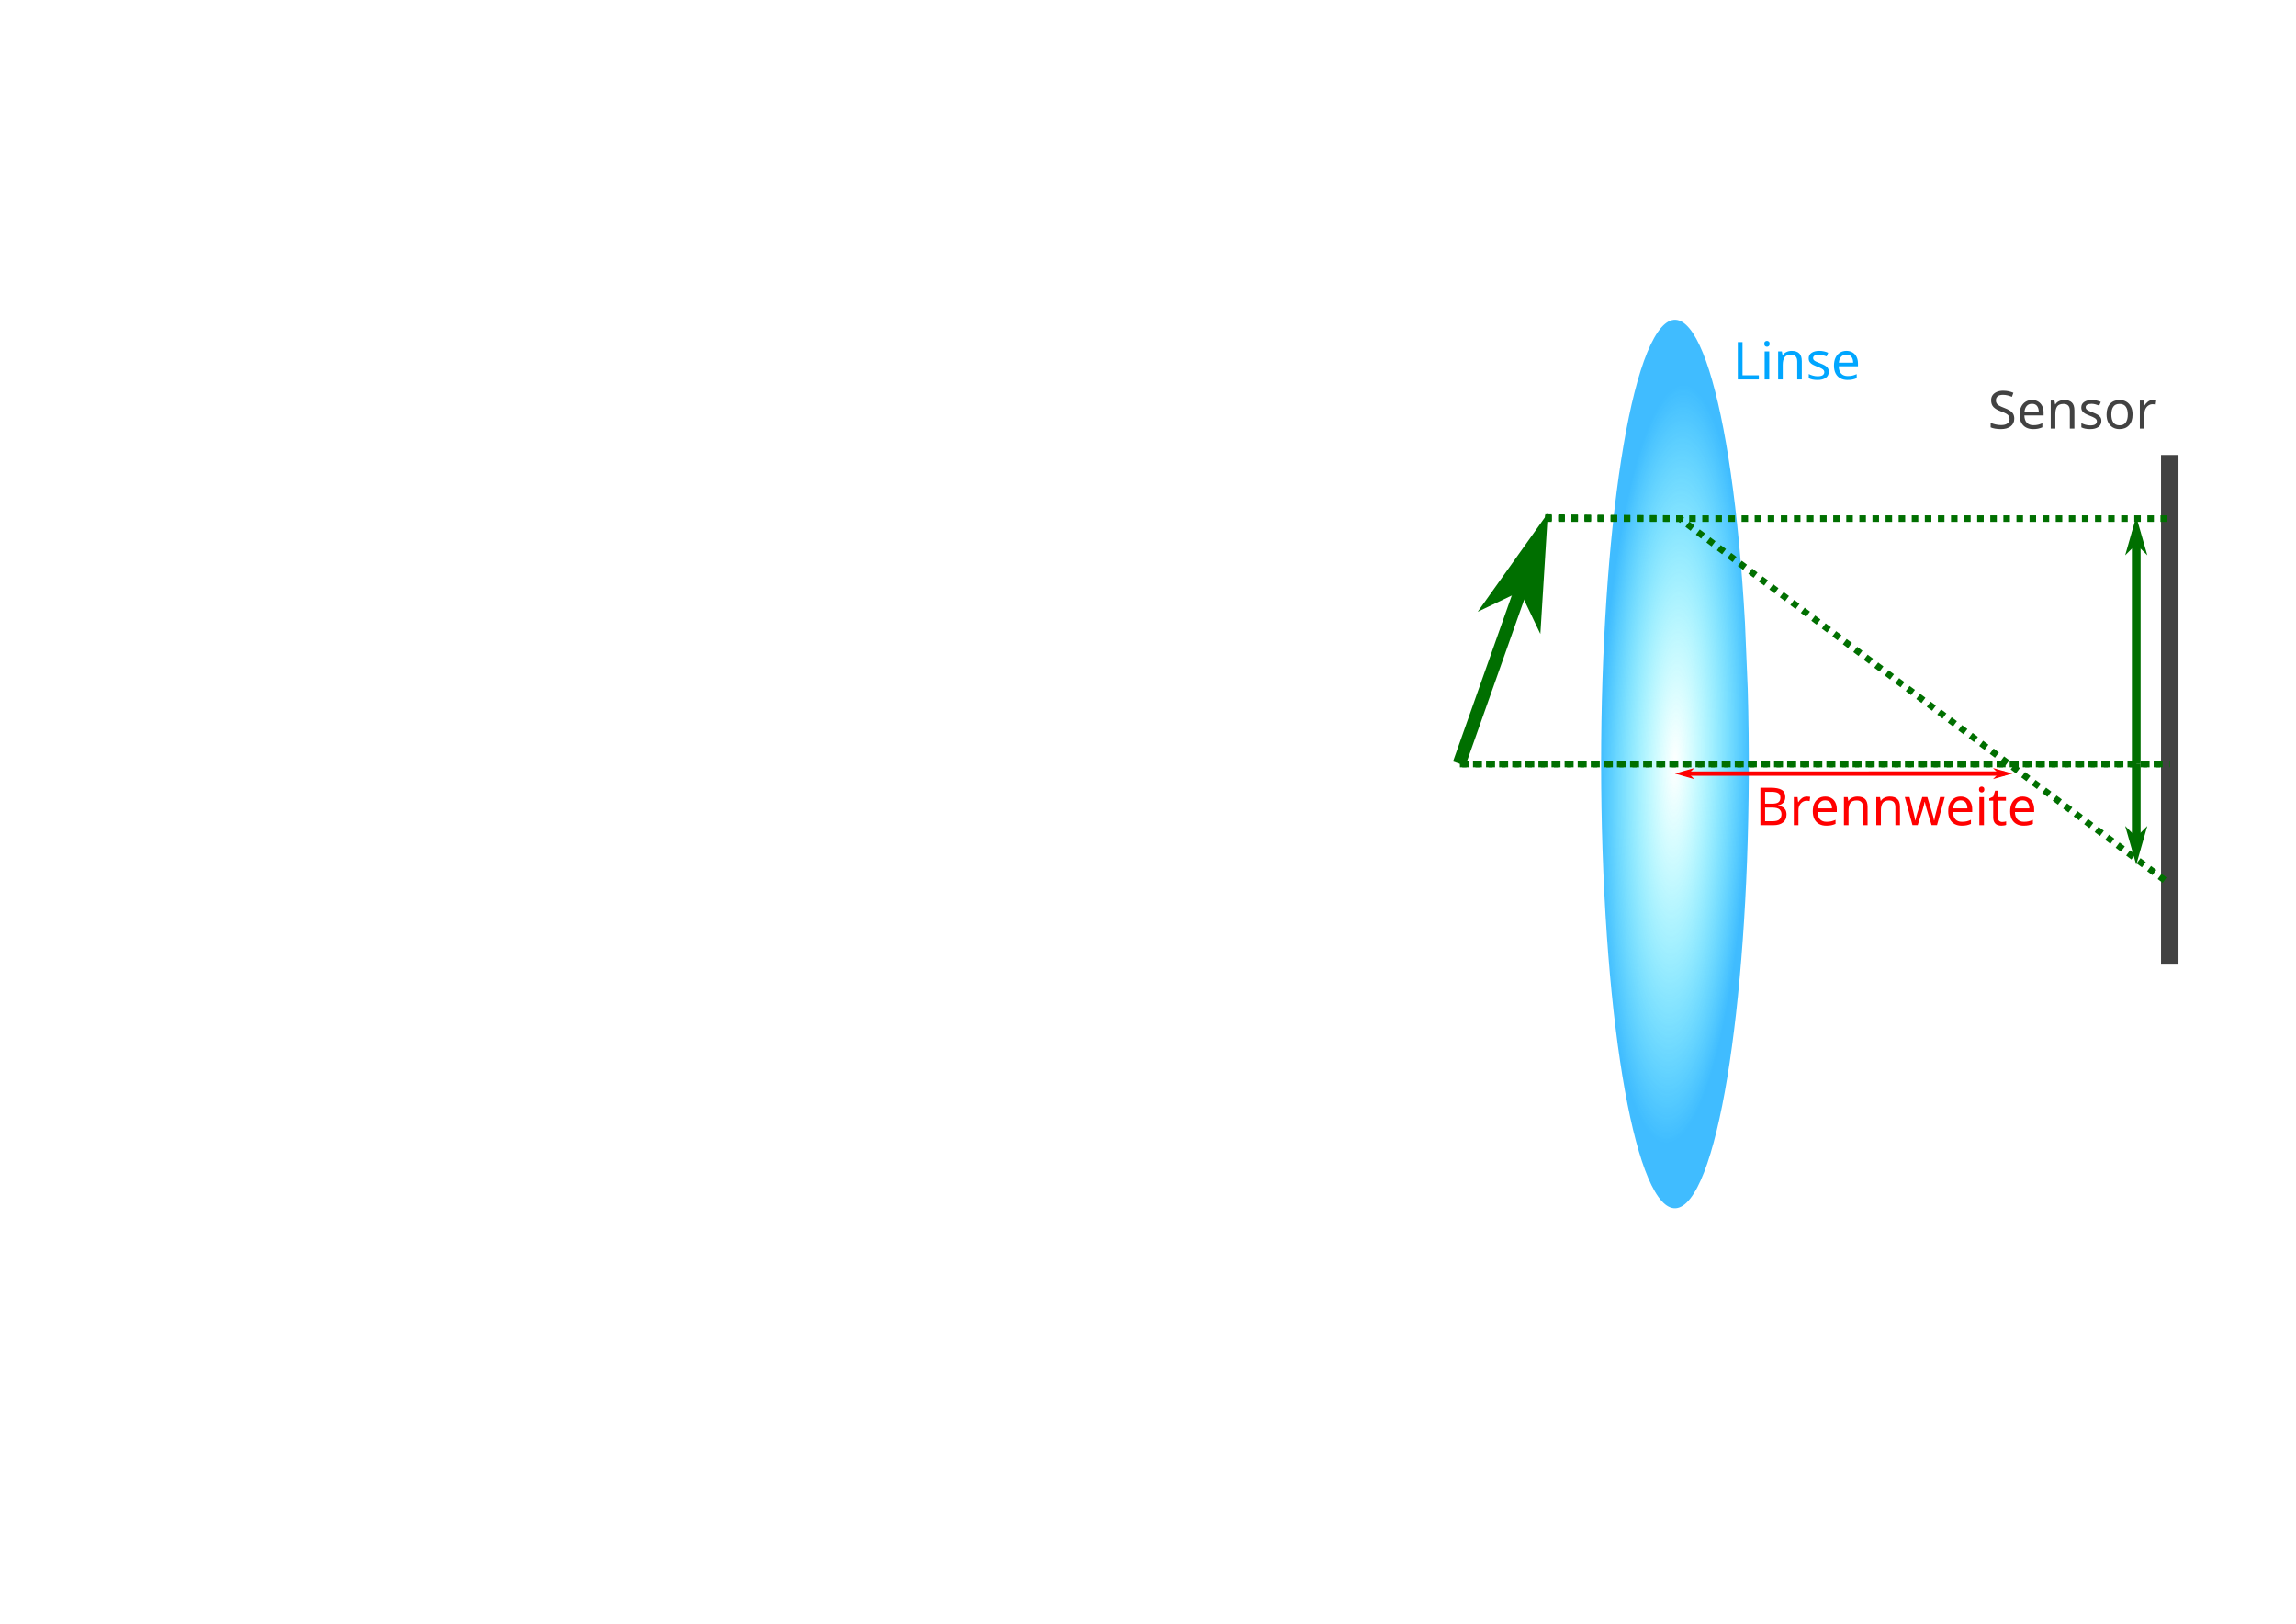
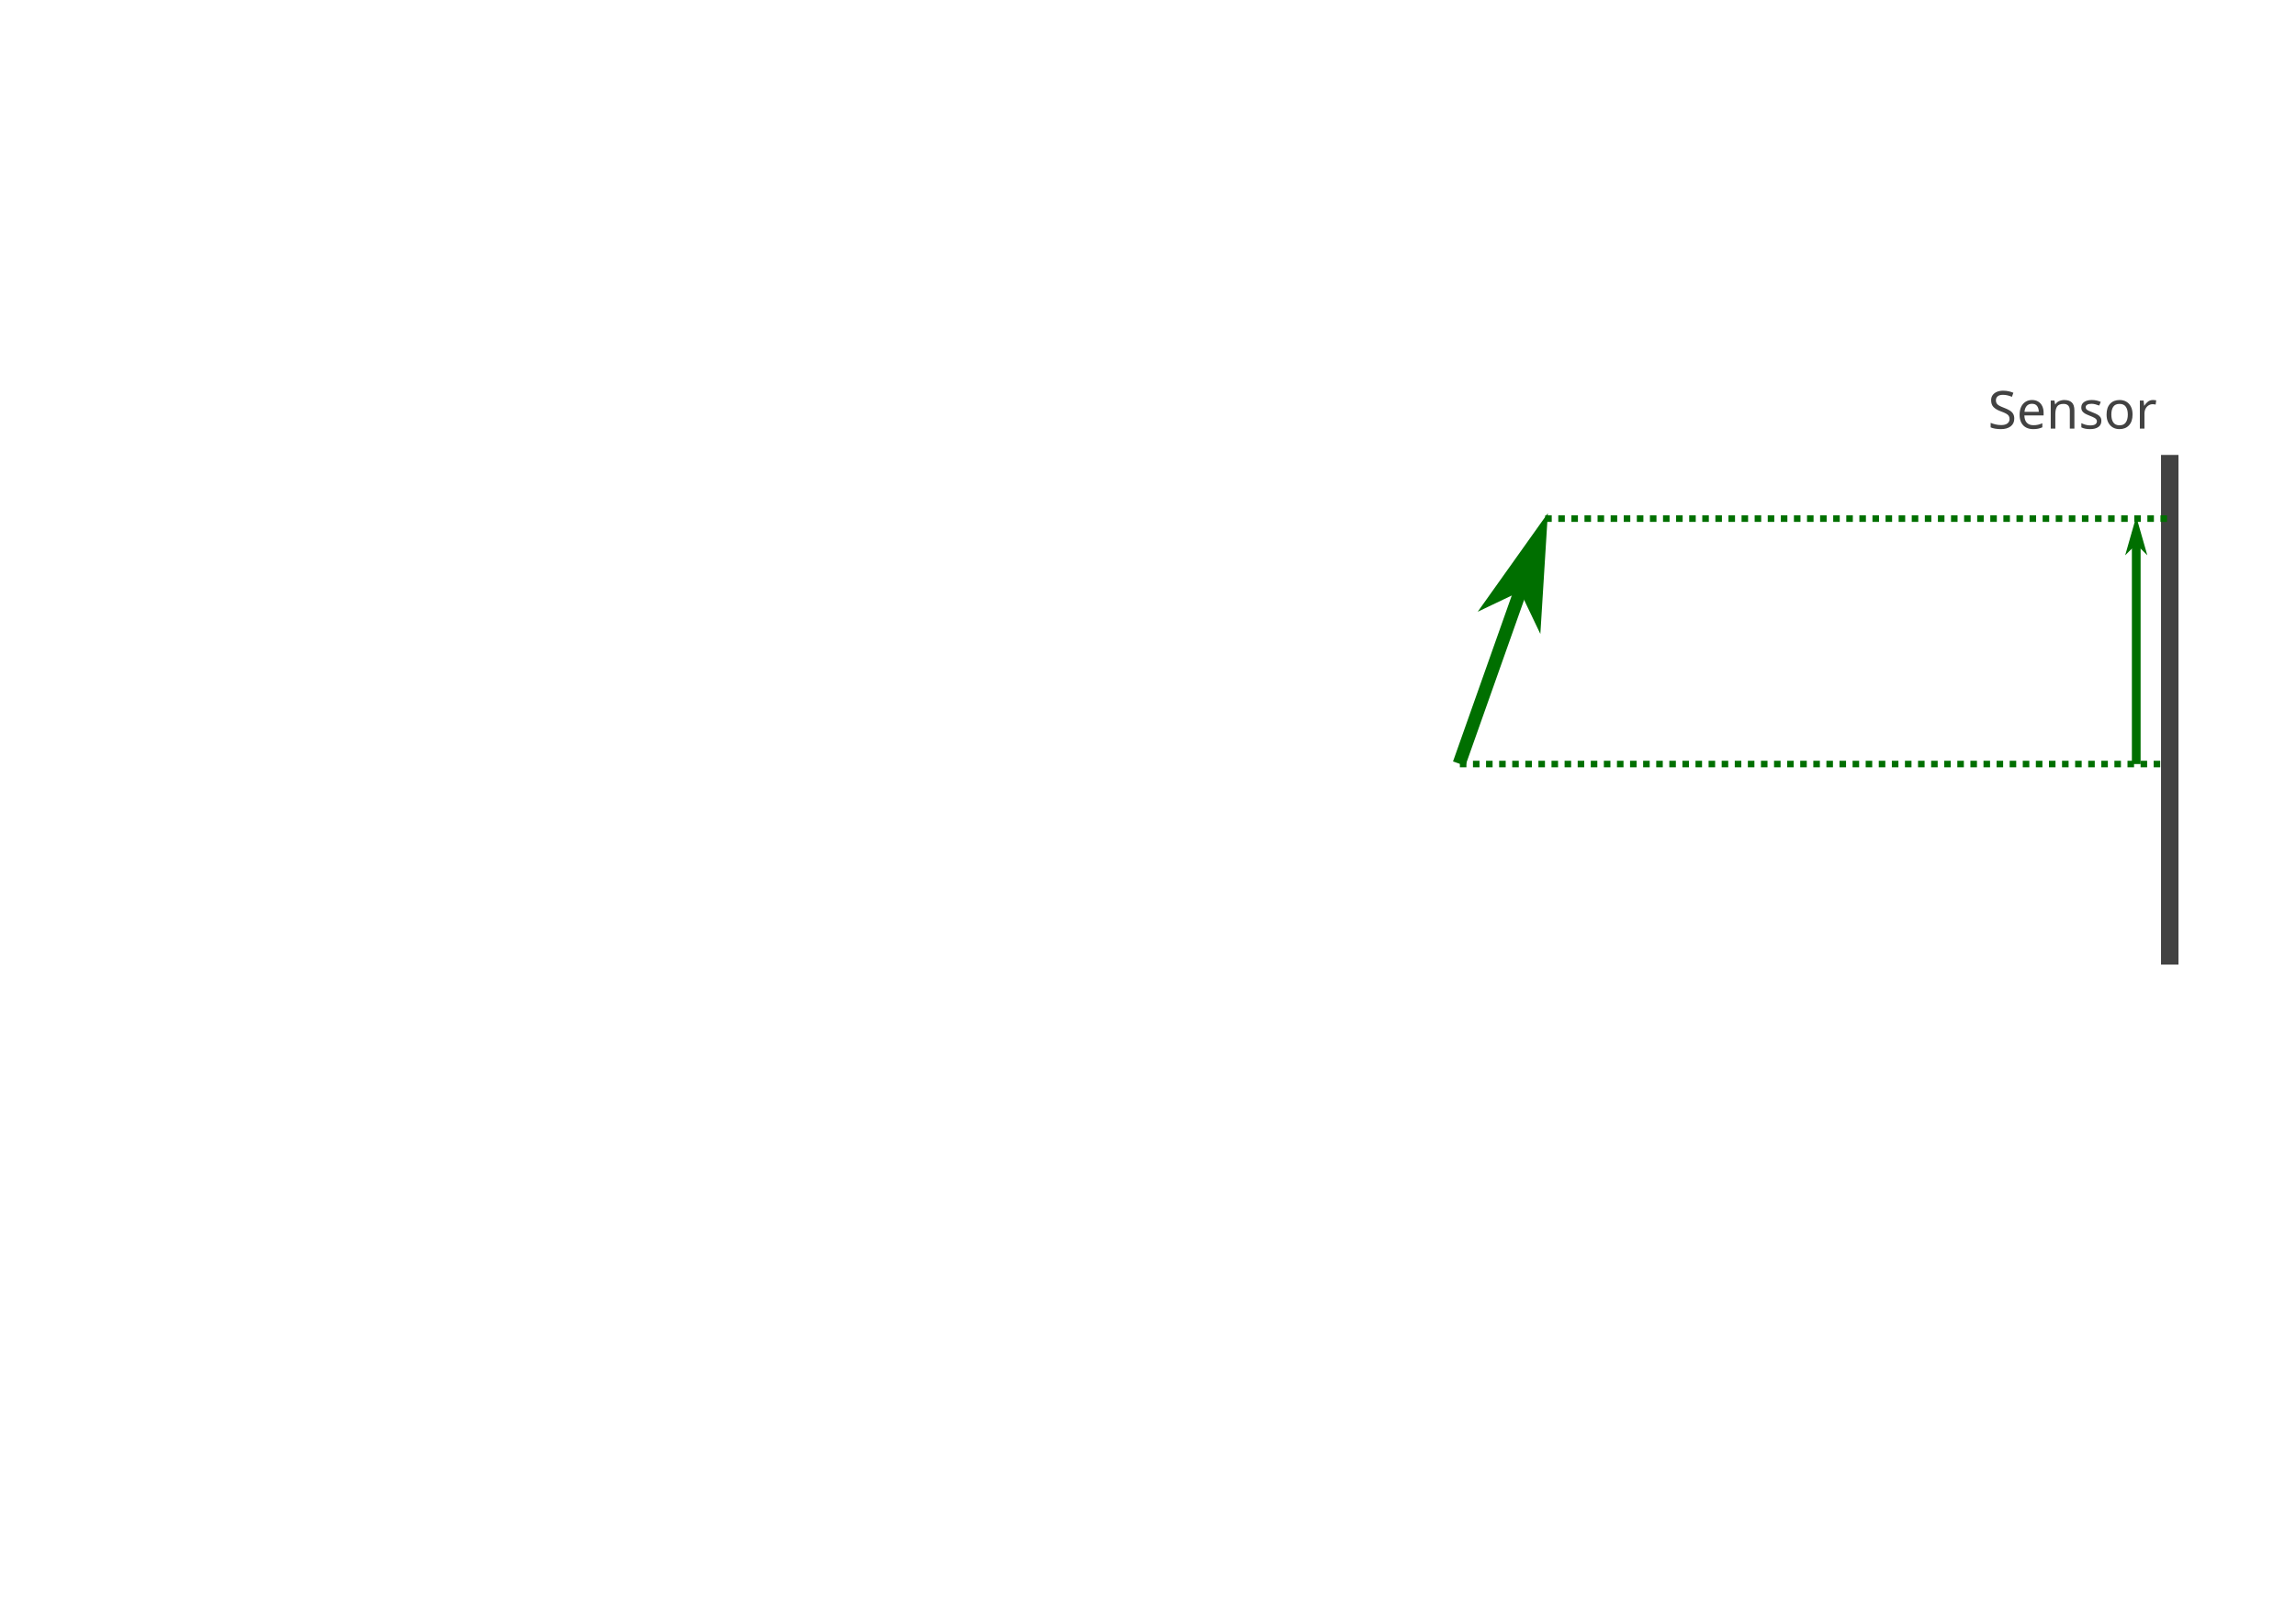
<svg xmlns="http://www.w3.org/2000/svg" xmlns:xlink="http://www.w3.org/1999/xlink" width="1052.362" height="744.094" id="svg2" version="1.1">
  <defs id="defs4">
    <marker orient="auto" refY="0.0" refX="0.0" id="TriangleInM" style="overflow:visible">
      <path id="path3980" d="M 5.77,0.0 L -2.88,5.0 L -2.88,-5.0 L 5.77,0.0 z " style="fill-rule:evenodd;stroke:#000000;stroke-width:1.0pt" transform="scale(-0.4)" />
    </marker>
    <marker orient="auto" refY="0.0" refX="0.0" id="TriangleOutL" style="overflow:visible">
      <path id="path3986" d="M 5.77,0.0 L -2.88,5.0 L -2.88,-5.0 L 5.77,0.0 z " style="fill-rule:evenodd;stroke:#000000;stroke-width:1.0pt" transform="scale(0.8)" />
    </marker>
    <marker orient="auto" refY="0.0" refX="0.0" id="TriangleOutM" style="overflow:visible">
      <path id="path3989" d="M 5.77,0.0 L -2.88,5.0 L -2.88,-5.0 L 5.77,0.0 z " style="fill-rule:evenodd;stroke:#000000;stroke-width:1.0pt" transform="scale(0.4)" />
    </marker>
    <marker orient="auto" refY="0.0" refX="0.0" id="Arrow2Sstart" style="overflow:visible">
      <path id="path3874" style="fill-rule:evenodd;stroke-width:0.625;stroke-linejoin:round" d="M 8.719,4.034 L -2.207,0.016 L 8.719,-4.002 C 6.973,-1.63 6.983,1.616 8.719,4.034 z " transform="scale(0.3) translate(-2.3,0)" />
    </marker>
    <marker orient="auto" refY="0.0" refX="0.0" id="Arrow1Mend" style="overflow:visible;">
      <path id="path3853" d="M 0.0,0.0 L 5.0,-5.0 L -12.5,0.0 L 5.0,5.0 L 0.0,0.0 z " style="fill-rule:evenodd;stroke:#000000;stroke-width:1.0pt;" transform="scale(0.4) rotate(180) translate(10,0)" />
    </marker>
    <marker orient="auto" refY="0.0" refX="0.0" id="Arrow1Lend" style="overflow:visible;">
      <path id="path3847" d="M 0.0,0.0 L 5.0,-5.0 L -12.5,0.0 L 5.0,5.0 L 0.0,0.0 z " style="fill-rule:evenodd;stroke:#000000;stroke-width:1.0pt;" transform="scale(0.8) rotate(180) translate(12.5,0)" />
    </marker>
    <marker style="overflow:visible;" id="Arrow1Send" refX="0.0" refY="0.0" orient="auto">
      <path transform="scale(0.2) rotate(180) translate(6,0)" style="fill-rule:evenodd;stroke:#000000;stroke-width:1.0pt;" d="M 0.0,0.0 L 5.0,-5.0 L -12.5,0.0 L 5.0,5.0 L 0.0,0.0 z " id="path3859" />
    </marker>
    <marker style="overflow:visible" id="Arrow1Sstart" refX="0.0" refY="0.0" orient="auto">
      <path transform="scale(0.2) translate(6,0)" style="fill-rule:evenodd;stroke:#000000;stroke-width:1.0pt" d="M 0.0,0.0 L 5.0,-5.0 L -12.5,0.0 L 5.0,5.0 L 0.0,0.0 z " id="path3856" />
    </marker>
    <marker style="overflow:visible" id="Arrow1Lstart" refX="0.0" refY="0.0" orient="auto">
      <path transform="scale(0.8) translate(12.5,0)" style="fill-rule:evenodd;stroke:#000000;stroke-width:1.0pt" d="M 0.0,0.0 L 5.0,-5.0 L -12.5,0.0 L 5.0,5.0 L 0.0,0.0 z " id="path3844" />
    </marker>
    <linearGradient id="linearGradient3755">
      <stop id="stop3757" offset="0" style="stop-color:#00ffff;stop-opacity:0;" />
      <stop id="stop3759" offset="1" style="stop-color:#00a6ff;stop-opacity:1;" />
    </linearGradient>
    <radialGradient r="34.344" fy="363.776" fx="800.546" cy="363.776" cx="800.546" gradientTransform="matrix(0.9997297,0.02324847,-0.1176516,5.059252,43.0152,-1495.269)" gradientUnits="userSpaceOnUse" id="radialGradient3789" xlink:href="#linearGradient3755" />
    <marker style="overflow:visible" id="Arrow1Sstarta" refX="0.0" refY="0.0" orient="auto">
      <path transform="scale(0.2) translate(6,0)" style="stroke:#ff0000;stroke-width:1.0pt;fill:#ff0000;fill-rule:evenodd" d="M 0.0,0.0 L 5.0,-5.0 L -12.5,0.0 L 5.0,5.0 L 0.0,0.0 z " id="path4672" />
    </marker>
    <marker style="overflow:visible;" id="Arrow1SendG" refX="0.0" refY="0.0" orient="auto">
      <path transform="scale(0.2) rotate(180) translate(6,0)" style="stroke:#ff0000;stroke-width:1.0pt;fill:#ff0000;fill-rule:evenodd" d="M 0.0,0.0 L 5.0,-5.0 L -12.5,0.0 L 5.0,5.0 L 0.0,0.0 z " id="path4675" />
    </marker>
    <marker orient="auto" refY="0.0" refX="0.0" id="Arrow1MendO" style="overflow:visible;">
      <path id="path5367" d="M 0.0,0.0 L 5.0,-5.0 L -12.5,0.0 L 5.0,5.0 L 0.0,0.0 z " style="stroke:#006f00;stroke-width:1.0pt;fill:#006f00;fill-rule:evenodd" transform="scale(0.4) rotate(180) translate(10,0)" />
    </marker>
    <marker style="overflow:visible;" id="Arrow1Sendc" refX="0.0" refY="0.0" orient="auto">
      <path transform="scale(0.2) rotate(180) translate(6,0)" style="stroke:#006f00;stroke-width:1.0pt;fill:#006f00;fill-rule:evenodd" d="M 0.0,0.0 L 5.0,-5.0 L -12.5,0.0 L 5.0,5.0 L 0.0,0.0 z " id="path5662" />
    </marker>
    <marker style="overflow:visible" id="Arrow1Sstarta-4" refX="0" refY="0" orient="auto">
      <path transform="matrix(0.2,0,0,0.2,1.2,0)" style="fill:#ff0000;fill-rule:evenodd;stroke:#ff0000;stroke-width:1pt" d="M 0,0 5,-5 -12.5,0 5,5 0,0 z" id="path4672-0" />
    </marker>
    <marker style="overflow:visible" id="Arrow1SendG-9" refX="0" refY="0" orient="auto">
      <path transform="matrix(-0.2,0,0,-0.2,-1.2,0)" style="fill:#ff0000;fill-rule:evenodd;stroke:#ff0000;stroke-width:1pt" d="M 0,0 5,-5 -12.5,0 5,5 0,0 z" id="path4675-4" />
    </marker>
    <marker orient="auto" refY="0" refX="0" id="Arrow1MendO-4" style="overflow:visible">
      <path id="path5367-5" d="M 0,0 5,-5 -12.5,0 5,5 0,0 z" style="fill:#006f00;fill-rule:evenodd;stroke:#006f00;stroke-width:1pt" transform="matrix(-0.4,0,0,-0.4,-4,0)" />
    </marker>
    <marker style="overflow:visible" id="Arrow1Sendc-7" refX="0" refY="0" orient="auto">
      <path transform="matrix(-0.2,0,0,-0.2,-1.2,0)" style="fill:#006f00;fill-rule:evenodd;stroke:#006f00;stroke-width:1pt" d="M 0,0 5,-5 -12.5,0 5,5 0,0 z" id="path5662-1" />
    </marker>
  </defs>
  <g style="display:inline" transform="translate(0,-308.2677)" id="layer1">
    <path transform="translate(0,308.2677)" id="path3803" d="m 994.495,208.479 0,233.565" style="fill:none;stroke:#000000;stroke-width:8;stroke-linecap:butt;stroke-linejoin:miter;stroke-miterlimit:4;stroke-opacity:0.741;stroke-dasharray:none" />
    <text xml:space="preserve" style="font-size:40px;font-style:normal;font-weight:normal;line-height:125%;letter-spacing:0px;word-spacing:0px;fill:#000000;fill-opacity:1;stroke:none;display:inline;font-family:Sans" x="911.189" y="504.686" id="text4746-1">
      <tspan id="tspan4748-7" x="911.189" y="504.686" style="font-size:24px;fill:#000000;fill-opacity:0.741">Sensor</tspan>
    </text>
    <path style="fill:none;stroke:#006f00;stroke-width:6;stroke-linecap:butt;stroke-linejoin:miter;stroke-miterlimit:4;stroke-opacity:1;stroke-dasharray:none;marker-start:none;marker-end:url(#Arrow1MendO);display:inline" d="M 668.81,658.221 705.507,554.59" id="path4754" />
  </g>
-   <g id="g5826" transform="translate(0,-308.2677)" style="display:inline">
+   <g id="g5826" transform="translate(0,-308.2677)" style="display:none">
    <path style="opacity:0.75;fill:url(#radialGradient3789);fill-opacity:1;stroke:none" id="path5828" d="m 833.897,329.309 a 33.84,203.546 0 1 1 -1.269,-30.285" transform="translate(-32.82997,294.6306)" />
    <text xml:space="preserve" style="font-size:40px;font-style:normal;font-weight:normal;line-height:125%;letter-spacing:0px;word-spacing:0px;fill:#000000;fill-opacity:1;stroke:none;display:inline;font-family:Sans" x="794.188" y="482.156" id="text5836">
      <tspan id="tspan5838" x="794.188" y="482.156" style="font-size:24px;font-style:normal;font-variant:normal;font-weight:normal;font-stretch:normal;fill:#00a6ff;fill-opacity:1;font-family:Sans;-inkscape-font-specification:Sans">Linse</tspan>
    </text>
  </g>
-   <g style="display:inline" id="g3809" transform="translate(0,-308.2677)">
+   <g style="display:none" id="g3809" transform="translate(0,-308.2677)">
    <path style="fill:none;stroke:#006f00;stroke-width:3;stroke-linecap:butt;stroke-linejoin:miter;stroke-miterlimit:4;stroke-opacity:1;stroke-dasharray:3, 3;stroke-dashoffset:0" d="m 670.241,658.403 324.254,0" id="path3827" />
    <path style="fill:none;stroke:#006f00;stroke-width:3;stroke-linecap:butt;stroke-linejoin:miter;stroke-miterlimit:4;stroke-opacity:1;stroke-dasharray:3, 3;stroke-dashoffset:0" d="m 708.237,237.173 61.689,0.493 222.208,165.674" id="path3829" transform="translate(0,308.2677)" />
    <path id="path5431" d="m 979.14,658.403 0,39.007" style="fill:none;stroke:#006f00;stroke-width:4;stroke-linecap:butt;stroke-linejoin:miter;stroke-miterlimit:4;stroke-opacity:1;stroke-dasharray:none;marker-end:url(#Arrow1Sendc)" />
    <path id="path3838-8" d="m 771.276,662.766 147.511,-0.006" style="fill:none;stroke:#ff0000;stroke-width:2;stroke-linecap:butt;stroke-linejoin:miter;stroke-miterlimit:4;stroke-opacity:1;stroke-dasharray:none;stroke-dashoffset:0;marker-start:url(#Arrow1Sstarta);marker-end:url(#Arrow1SendG);display:inline" />
    <text xml:space="preserve" style="font-size:40px;font-style:normal;font-weight:normal;line-height:125%;letter-spacing:0px;word-spacing:0px;fill:#ff0000;fill-opacity:1;stroke:none;display:inline;font-family:Sans" x="804.547" y="686.418" id="text4742-8">
      <tspan id="tspan4744-2" x="804.547" y="686.418" style="font-size:24px">Brennweite</tspan>
    </text>
  </g>
  <g id="layer3" style="display:inline">
    <path style="fill:none;stroke:#006f00;stroke-width:3;stroke-linecap:butt;stroke-linejoin:miter;stroke-miterlimit:4;stroke-opacity:1;stroke-dasharray:3, 3;stroke-dashoffset:0;display:inline" d="m 669.126,350.135 323.527,0" id="path3827-5" />
    <path style="fill:none;stroke:#006f00;stroke-width:3;stroke-linecap:butt;stroke-linejoin:miter;stroke-miterlimit:4;stroke-opacity:1;stroke-dasharray:3, 3;stroke-dashoffset:0;marker-mid:url(#TriangleInM);display:inline" d="m 708.237,237.666 286.258,0" id="path3827-5-1" />
    <path id="path5431-1" d="m 979.14,350.135 0,-106.285" style="fill:none;stroke:#006f00;stroke-width:4;stroke-linecap:butt;stroke-linejoin:miter;stroke-miterlimit:4;stroke-opacity:1;stroke-dasharray:none;marker-end:url(#Arrow1Sendc);display:inline" />
  </g>
</svg>
